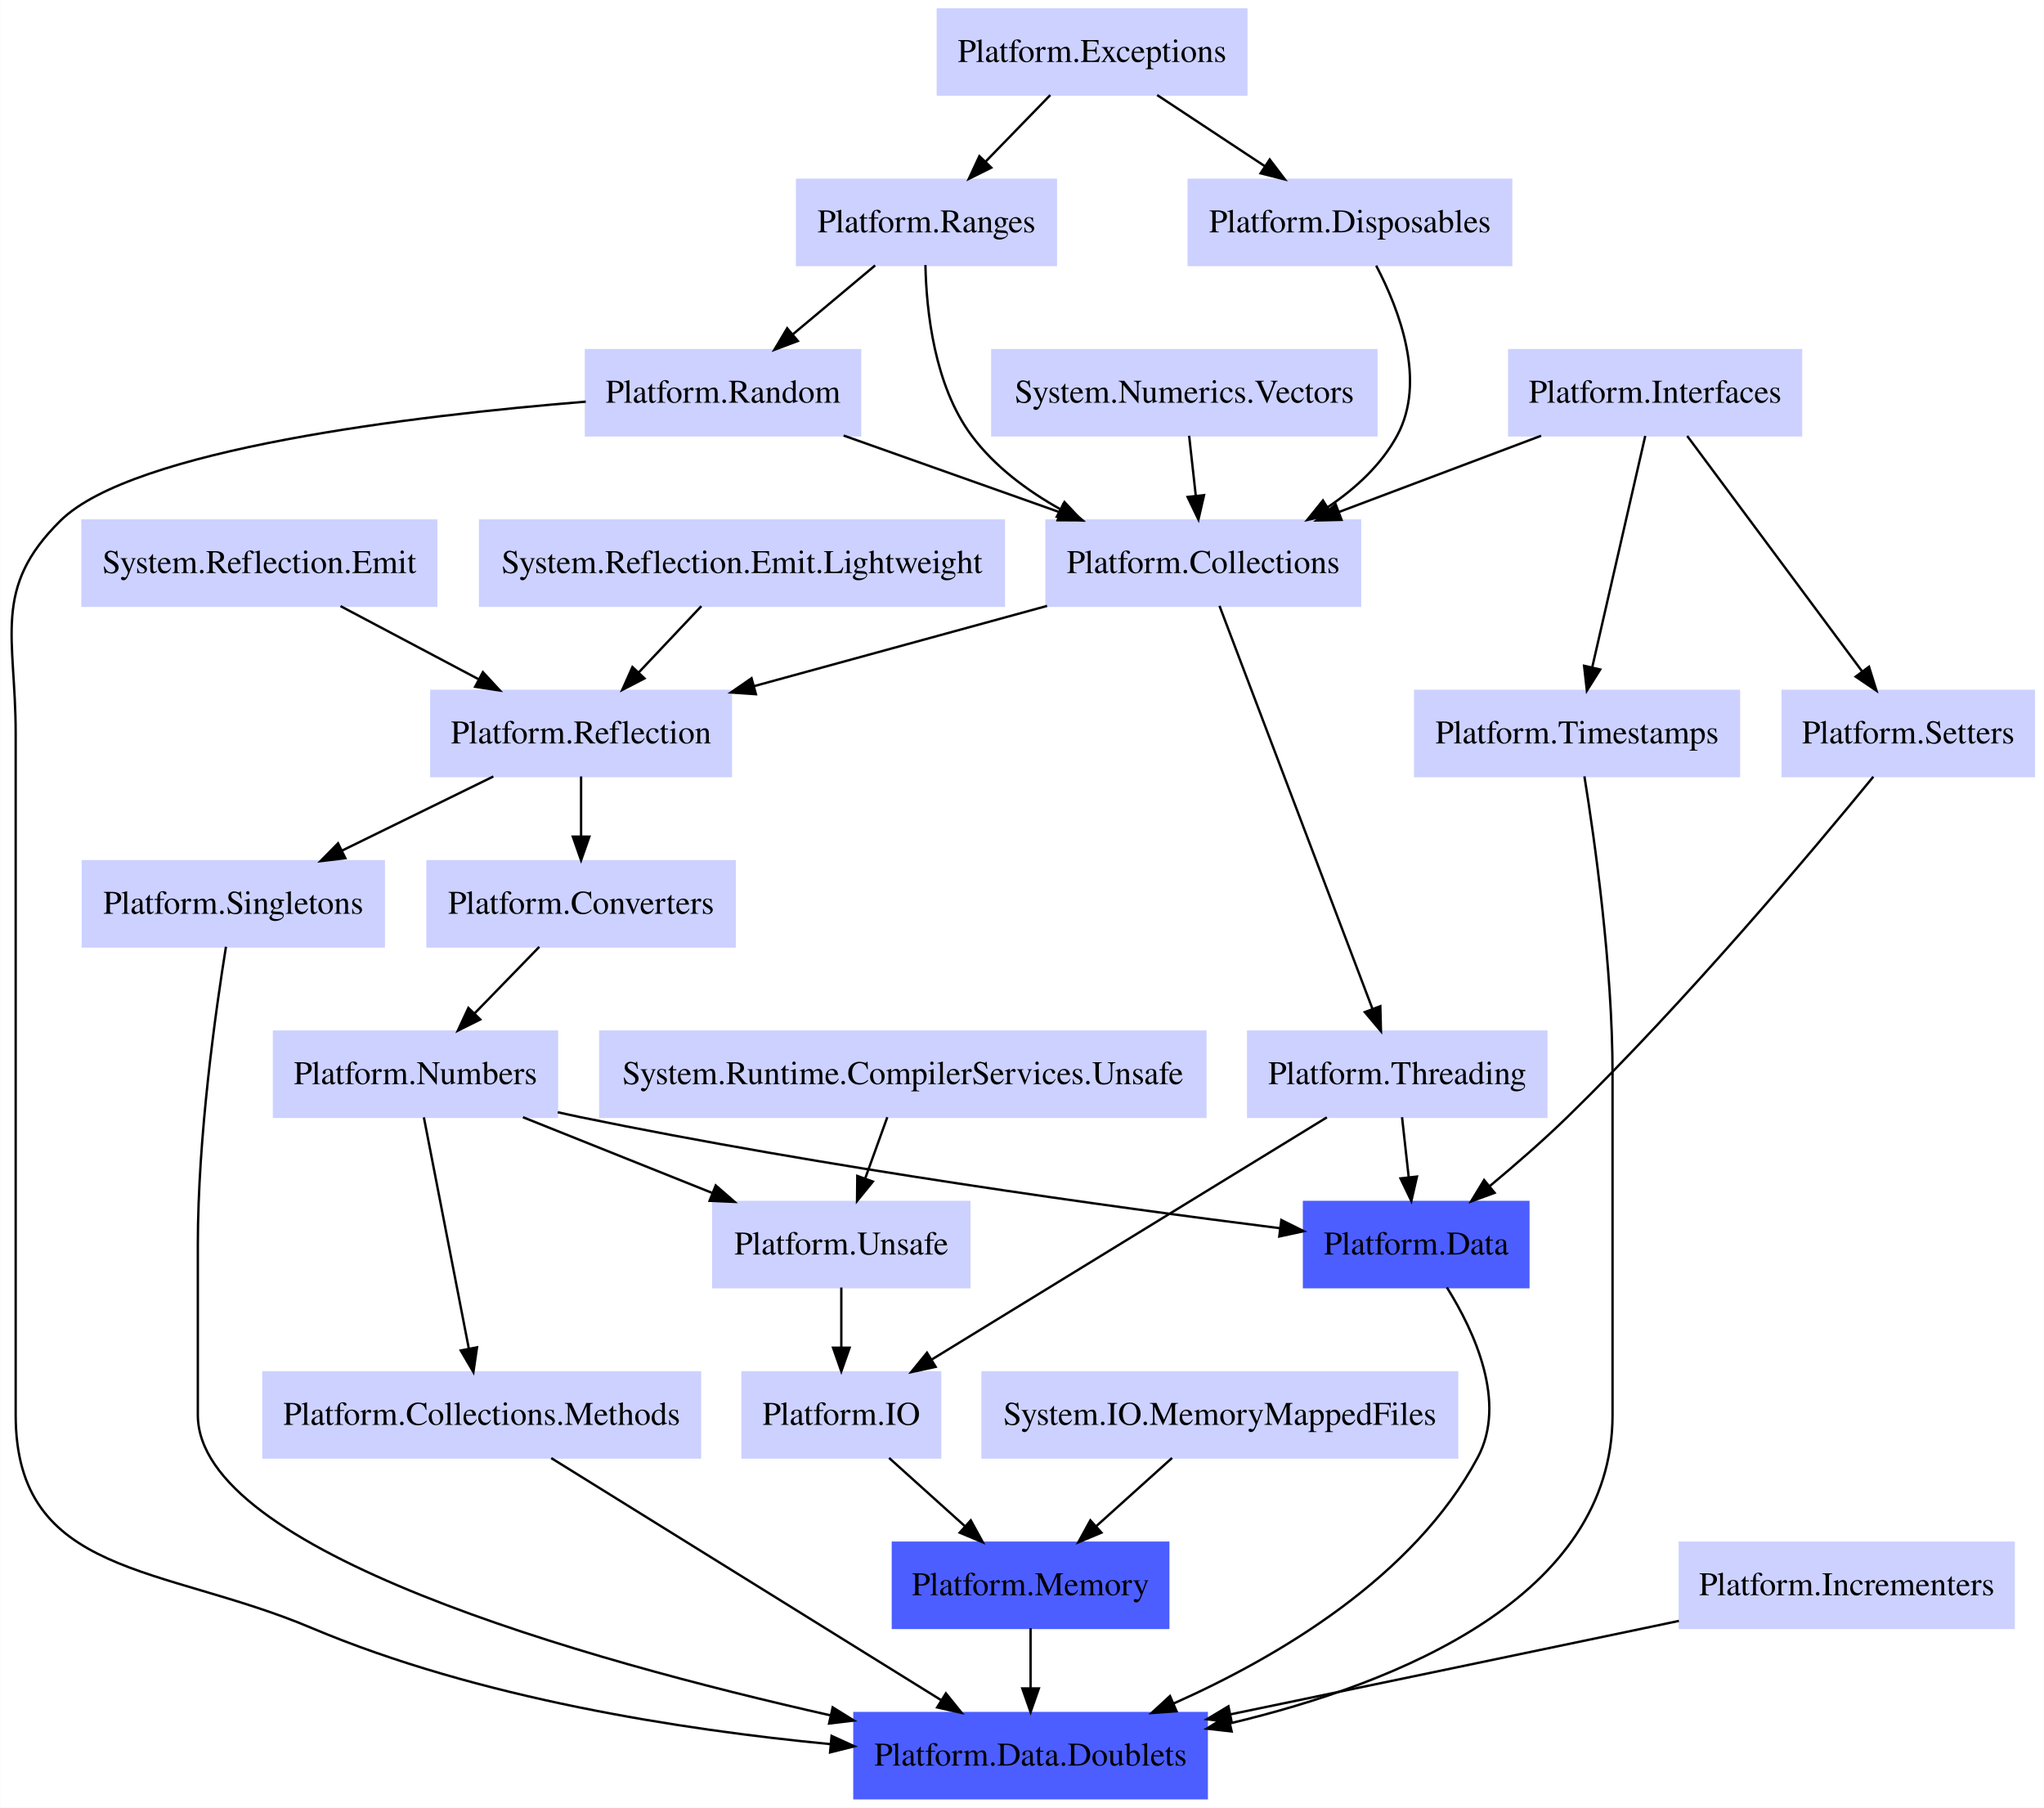
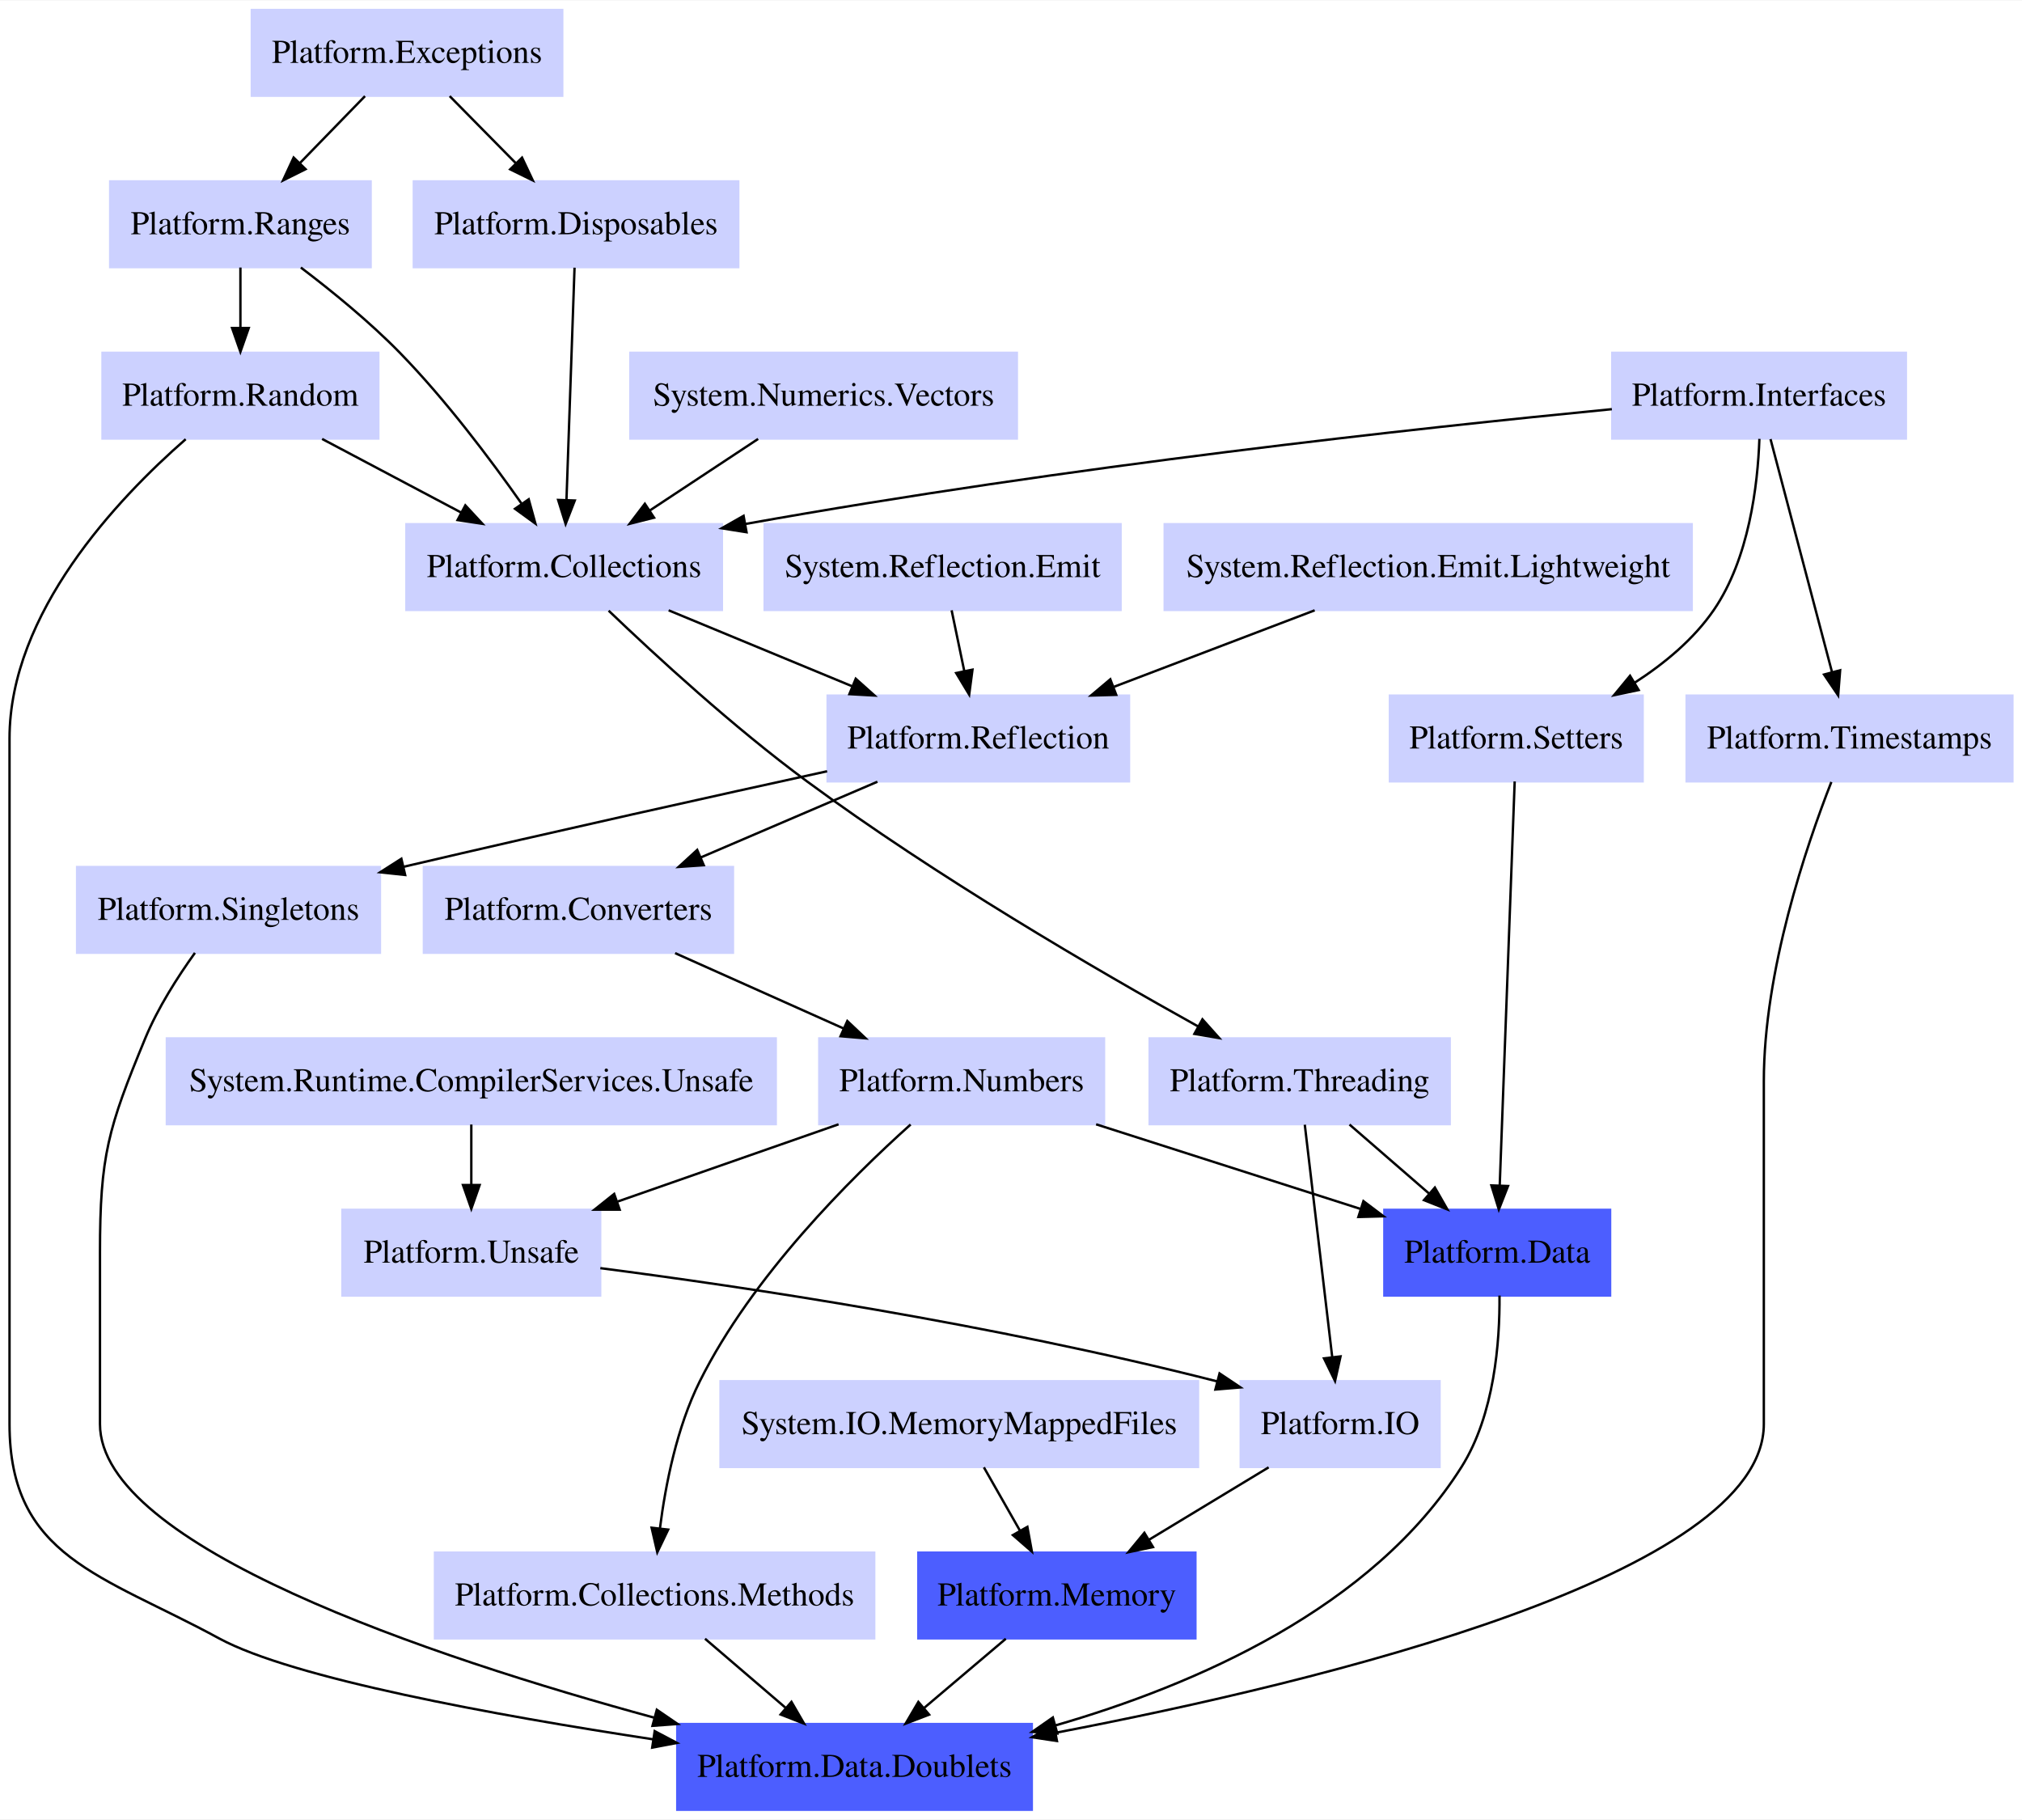
- <svg xmlns="http://www.w3.org/2000/svg" xmlns:xlink="http://www.w3.org/1999/xlink" width="1152" height="764pt" viewBox="0 0 863.83 764">
+ <svg xmlns="http://www.w3.org/2000/svg" xmlns:xlink="http://www.w3.org/1999/xlink" width="849pt" height="764pt" viewBox="0.00 0.00 849.46 764.00">
  <g id="graph0" class="graph" transform="scale(1 1) rotate(0) translate(4 760)">
-     <polygon fill="#fff" stroke="transparent" points="-4 4 -4 -760 859.834 -760 859.834 4 -4 4" />
+     <polygon fill="#ffffff" stroke="transparent" points="-4,4 -4,-760 845.462,-760 845.462,4 -4,4" />
    <g id="node1" class="node">
      <g id="a_node1">
        <a xlink:href="https://github.com/linksplatform/Exceptions" xlink:title="Platform.Exceptions">
-           <polygon fill="#ccd1ff" stroke="#ccd1ff" points="522.738 -756 392.342 -756 392.342 -720 522.738 -720 522.738 -756" />
-           <text x="457.54" y="-733.8" fill="#000" font-family="Times,serif" font-size="14" text-anchor="middle">Platform.Exceptions</text>
+           <polygon fill="#ccd1ff" stroke="#ccd1ff" points="232.198,-756 101.802,-756 101.802,-720 232.198,-720 232.198,-756" />
+           <text text-anchor="middle" x="167" y="-733.8" font-family="Times,serif" font-size="14.00" fill="#000000">Platform.Exceptions</text>
        </a>
      </g>
    </g>
    <g id="node2" class="node">
      <g id="a_node2">
        <a xlink:href="https://github.com/linksplatform/Disposables" xlink:title="Platform.Disposables">
-           <polygon fill="#ccd1ff" stroke="#ccd1ff" points="634.681 -684 498.399 -684 498.399 -648 634.681 -648 634.681 -684" />
-           <text x="566.54" y="-661.8" fill="#000" font-family="Times,serif" font-size="14" text-anchor="middle">Platform.Disposables</text>
+           <polygon fill="#ccd1ff" stroke="#ccd1ff" points="306.141,-684 169.859,-684 169.859,-648 306.141,-648 306.141,-684" />
+           <text text-anchor="middle" x="238" y="-661.8" font-family="Times,serif" font-size="14.00" fill="#000000">Platform.Disposables</text>
        </a>
      </g>
    </g>
    <g id="edge1" class="edge">
-       <path fill="none" stroke="#000" d="M485.045,-719.831C498.858,-710.707 515.766,-699.539 530.593,-689.745" />
-       <polygon fill="#000" stroke="#000" points="532.629 -692.595 539.043 -684.163 528.77 -686.754 532.629 -692.595" />
+       <path fill="none" stroke="#000000" d="M184.916,-719.831C193.344,-711.285 203.541,-700.944 212.736,-691.62" />
+       <polygon fill="#000000" stroke="#000000" points="215.313,-693.991 219.843,-684.413 210.329,-689.076 215.313,-693.991" />
    </g>
    <g id="node6" class="node">
      <g id="a_node6">
        <a xlink:href="https://github.com/linksplatform/Ranges" xlink:title="Platform.Ranges">
-           <polygon fill="#ccd1ff" stroke="#ccd1ff" points="442.241 -684 332.839 -684 332.839 -648 442.241 -648 442.241 -684" />
-           <text x="387.54" y="-661.8" fill="#000" font-family="Times,serif" font-size="14" text-anchor="middle">Platform.Ranges</text>
+           <polygon fill="#ccd1ff" stroke="#ccd1ff" points="151.701,-684 42.299,-684 42.299,-648 151.701,-648 151.701,-684" />
+           <text text-anchor="middle" x="97" y="-661.8" font-family="Times,serif" font-size="14.00" fill="#000000">Platform.Ranges</text>
        </a>
      </g>
    </g>
    <g id="edge10" class="edge">
-       <path fill="none" stroke="#000" d="M439.876,-719.831C431.567,-711.285 421.514,-700.944 412.448,-691.62" />
-       <polygon fill="#000" stroke="#000" points="414.922 -689.144 405.442 -684.413 409.903 -694.023 414.922 -689.144" />
+       <path fill="none" stroke="#000000" d="M149.336,-719.831C141.027,-711.285 130.974,-700.944 121.908,-691.62" />
+       <polygon fill="#000000" stroke="#000000" points="124.382,-689.144 114.902,-684.413 119.363,-694.023 124.382,-689.144" />
    </g>
    <g id="node4" class="node">
      <g id="a_node4">
        <a xlink:href="https://github.com/linksplatform/Collections" xlink:title="Platform.Collections">
-           <polygon fill="#ccd1ff" stroke="#ccd1ff" points="570.803 -540 438.277 -540 438.277 -504 570.803 -504 570.803 -540" />
-           <text x="504.54" y="-517.8" fill="#000" font-family="Times,serif" font-size="14" text-anchor="middle">Platform.Collections</text>
+           <polygon fill="#ccd1ff" stroke="#ccd1ff" points="299.263,-540 166.737,-540 166.737,-504 299.263,-504 299.263,-540" />
+           <text text-anchor="middle" x="233" y="-517.8" font-family="Times,serif" font-size="14.00" fill="#000000">Platform.Collections</text>
        </a>
      </g>
    </g>
    <g id="edge4" class="edge">
-       <path fill="none" stroke="#000" d="M577.624,-647.741C587.564,-628.804 598.84,-598.827 586.54,-576 579.838,-563.563 568.881,-553.518 557.126,-545.621" />
-       <polygon fill="#000" stroke="#000" points="558.816 -542.551 548.475 -540.247 555.122 -548.497 558.816 -542.551" />
+       <path fill="none" stroke="#000000" d="M237.367,-647.762C236.514,-623.201 234.988,-579.247 233.984,-550.354" />
+       <polygon fill="#000000" stroke="#000000" points="237.473,-549.962 233.628,-540.09 230.477,-550.205 237.473,-549.962" />
    </g>
    <g id="node3" class="node">
      <g id="a_node3">
        <a xlink:href="https://www.nuget.org/packages/System.Numerics.Vectors" xlink:title="System.Numerics.Vectors">
-           <polygon fill="#ccd1ff" stroke="#ccd1ff" points="577.717 -612 415.363 -612 415.363 -576 577.717 -576 577.717 -612" />
-           <text x="496.54" y="-589.8" fill="#000" font-family="Times,serif" font-size="14" text-anchor="middle">System.Numerics.Vectors</text>
+           <polygon fill="#ccd1ff" stroke="#ccd1ff" points="423.177,-612 260.823,-612 260.823,-576 423.177,-576 423.177,-612" />
+           <text text-anchor="middle" x="342" y="-589.8" font-family="Times,serif" font-size="14.00" fill="#000000">System.Numerics.Vectors</text>
        </a>
      </g>
    </g>
    <g id="edge2" class="edge">
-       <path fill="none" stroke="#000" d="M498.559,-575.831C499.414,-568.131 500.432,-558.974 501.383,-550.417" />
-       <polygon fill="#000" stroke="#000" points="504.868 -550.739 502.494 -540.413 497.911 -549.966 504.868 -550.739" />
+       <path fill="none" stroke="#000000" d="M314.495,-575.831C300.682,-566.707 283.774,-555.539 268.947,-545.745" />
+       <polygon fill="#000000" stroke="#000000" points="270.77,-542.754 260.497,-540.163 266.911,-548.595 270.77,-542.754" />
    </g>
    <g id="node11" class="node">
      <g id="a_node11">
        <a xlink:href="https://github.com/linksplatform/Reflection" xlink:title="Platform.Reflection">
-           <polygon fill="#ccd1ff" stroke="#ccd1ff" points="304.843 -468 178.237 -468 178.237 -432 304.843 -432 304.843 -468" />
-           <text x="241.54" y="-445.8" fill="#000" font-family="Times,serif" font-size="14" text-anchor="middle">Platform.Reflection</text>
+           <polygon fill="#ccd1ff" stroke="#ccd1ff" points="470.303,-468 343.697,-468 343.697,-432 470.303,-432 470.303,-468" />
+           <text text-anchor="middle" x="407" y="-445.8" font-family="Times,serif" font-size="14.00" fill="#000000">Platform.Reflection</text>
        </a>
      </g>
    </g>
    <g id="edge13" class="edge">
-       <path fill="none" stroke="#000" d="M438.514,-503.924C400.78,-493.594 353.391,-480.621 314.551,-469.988" />
-       <polygon fill="#000" stroke="#000" points="315.441 -466.603 304.872 -467.338 313.593 -473.354 315.441 -466.603" />
+       <path fill="none" stroke="#000000" d="M276.908,-503.831C300.282,-494.159 329.21,-482.189 353.847,-471.994" />
+       <polygon fill="#000000" stroke="#000000" points="355.506,-475.096 363.408,-468.038 352.83,-468.627 355.506,-475.096" />
    </g>
    <g id="node15" class="node">
      <g id="a_node15">
        <a xlink:href="https://github.com/linksplatform/Threading" xlink:title="Platform.Threading">
-           <polygon fill="#ccd1ff" stroke="#ccd1ff" points="649.563 -324 523.517 -324 523.517 -288 649.563 -288 649.563 -324" />
-           <text x="586.54" y="-301.8" fill="#000" font-family="Times,serif" font-size="14" text-anchor="middle">Platform.Threading</text>
+           <polygon fill="#ccd1ff" stroke="#ccd1ff" points="605.023,-324 478.977,-324 478.977,-288 605.023,-288 605.023,-324" />
+           <text text-anchor="middle" x="542" y="-301.8" font-family="Times,serif" font-size="14.00" fill="#000000">Platform.Threading</text>
        </a>
      </g>
    </g>
    <g id="edge16" class="edge">
-       <path fill="none" stroke="#000" d="M511.39,-503.955C525.74,-466.156 559.036,-378.451 576.079,-333.556" />
-       <polygon fill="#000" stroke="#000" points="579.375 -334.736 579.652 -324.145 572.83 -332.252 579.375 -334.736" />
+       <path fill="none" stroke="#000000" d="M251.698,-503.686C271.533,-484.704 304.197,-454.69 335,-432 389.235,-392.049 456.601,-352.784 499.458,-328.975" />
+       <polygon fill="#000000" stroke="#000000" points="501.158,-332.034 508.218,-324.134 497.772,-325.908 501.158,-332.034" />
    </g>
    <g id="node5" class="node">
      <g id="a_node5">
        <a xlink:href="https://github.com/linksplatform/Interfaces" xlink:title="Platform.Interfaces">
-           <polygon fill="#ccd1ff" stroke="#ccd1ff" points="757.206 -612 633.874 -612 633.874 -576 757.206 -576 757.206 -612" />
-           <text x="695.54" y="-589.8" fill="#000" font-family="Times,serif" font-size="14" text-anchor="middle">Platform.Interfaces</text>
+           <polygon fill="#ccd1ff" stroke="#ccd1ff" points="796.666,-612 673.334,-612 673.334,-576 796.666,-576 796.666,-612" />
+           <text text-anchor="middle" x="735" y="-589.8" font-family="Times,serif" font-size="14.00" fill="#000000">Platform.Interfaces</text>
        </a>
      </g>
    </g>
    <g id="edge3" class="edge">
-       <path fill="none" stroke="#000" d="M647.343,-575.831C621.343,-566.031 589.086,-553.871 561.812,-543.589" />
-       <polygon fill="#000" stroke="#000" points="562.983 -540.29 552.391 -540.038 560.514 -546.84 562.983 -540.29" />
+       <path fill="none" stroke="#000000" d="M673.155,-588.33C591.845,-580.397 444.423,-564.371 309.29,-540.132" />
+       <polygon fill="#000000" stroke="#000000" points="309.634,-536.638 299.17,-538.297 308.385,-543.525 309.634,-536.638" />
    </g>
    <g id="node18" class="node">
      <g id="a_node18">
        <a xlink:href="https://github.com/linksplatform/Timestamps" xlink:title="Platform.Timestamps">
-           <polygon fill="#ccd1ff" stroke="#ccd1ff" points="730.964 -468 594.116 -468 594.116 -432 730.964 -432 730.964 -468" />
-           <text x="662.54" y="-445.8" fill="#000" font-family="Times,serif" font-size="14" text-anchor="middle">Platform.Timestamps</text>
+           <polygon fill="#ccd1ff" stroke="#ccd1ff" points="841.424,-468 704.576,-468 704.576,-432 841.424,-432 841.424,-468" />
+           <text text-anchor="middle" x="773" y="-445.8" font-family="Times,serif" font-size="14.00" fill="#000000">Platform.Timestamps</text>
        </a>
      </g>
    </g>
    <g id="edge20" class="edge">
-       <path fill="none" stroke="#000" d="M691.361,-575.762C685.707,-551.093 675.57,-506.86 668.951,-477.973" />
-       <polygon fill="#000" stroke="#000" points="672.331 -477.055 666.686 -468.09 665.508 -478.619 672.331 -477.055" />
+       <path fill="none" stroke="#000000" d="M739.813,-575.762C746.323,-551.093 757.995,-506.86 765.618,-477.973" />
+       <polygon fill="#000000" stroke="#000000" points="769.059,-478.652 768.226,-468.09 762.291,-476.866 769.059,-478.652" />
    </g>
    <g id="node19" class="node">
      <g id="a_node19">
        <a xlink:href="https://github.com/linksplatform/Setters" xlink:title="Platform.Setters">
-           <polygon fill="#ccd1ff" stroke="#ccd1ff" points="855.629 -468 749.451 -468 749.451 -432 855.629 -432 855.629 -468" />
-           <text x="802.54" y="-445.8" fill="#000" font-family="Times,serif" font-size="14" text-anchor="middle">Platform.Setters</text>
+           <polygon fill="#ccd1ff" stroke="#ccd1ff" points="686.089,-468 579.911,-468 579.911,-432 686.089,-432 686.089,-468" />
+           <text text-anchor="middle" x="633" y="-445.8" font-family="Times,serif" font-size="14.00" fill="#000000">Platform.Setters</text>
        </a>
      </g>
    </g>
    <g id="edge21" class="edge">
-       <path fill="none" stroke="#000" d="M709.092,-575.762C727.744,-550.66 761.448,-505.302 782.874,-476.467" />
-       <polygon fill="#000" stroke="#000" points="785.943 -478.204 789.098 -468.09 780.325 -474.029 785.943 -478.204" />
+       <path fill="none" stroke="#000000" d="M735.14,-575.853C734.442,-556.461 730.81,-525.6 716,-504 707.548,-491.674 695.265,-481.492 682.727,-473.419" />
+       <polygon fill="#000000" stroke="#000000" points="684.417,-470.351 674.05,-468.167 680.793,-476.339 684.417,-470.351" />
    </g>
    <g id="edge5" class="edge">
-       <path fill="none" stroke="#000" d="M387.09,-647.994C387.496,-628.44 390.855,-597.172 406.54,-576 416.212,-562.944 430.025,-552.656 444.241,-544.719" />
-       <polygon fill="#000" stroke="#000" points="445.873 -547.816 453.111 -540.078 442.628 -541.613 445.873 -547.816" />
+       <path fill="none" stroke="#000000" d="M122.39,-647.824C135.456,-637.919 151.269,-625.043 164,-612 183.232,-592.295 202.044,-567.26 215.155,-548.599" />
+       <polygon fill="#000000" stroke="#000000" points="218.115,-550.472 220.934,-540.259 212.361,-546.485 218.115,-550.472" />
    </g>
    <g id="node7" class="node">
      <g id="a_node7">
        <a xlink:href="https://github.com/linksplatform/Random" xlink:title="Platform.Random">
-           <polygon fill="#ccd1ff" stroke="#ccd1ff" points="359.472 -612 243.608 -612 243.608 -576 359.472 -576 359.472 -612" />
-           <text x="301.54" y="-589.8" fill="#000" font-family="Times,serif" font-size="14" text-anchor="middle">Platform.Random</text>
+           <polygon fill="#ccd1ff" stroke="#ccd1ff" points="154.932,-612 39.068,-612 39.068,-576 154.932,-576 154.932,-612" />
+           <text text-anchor="middle" x="97" y="-589.8" font-family="Times,serif" font-size="14.00" fill="#000000">Platform.Random</text>
        </a>
      </g>
    </g>
    <g id="edge19" class="edge">
-       <path fill="none" stroke="#000" d="M365.839,-647.831C355.348,-639.048 342.594,-628.371 331.221,-618.849" />
-       <polygon fill="#000" stroke="#000" points="333.149 -615.899 323.235 -612.163 328.655 -621.266 333.149 -615.899" />
+       <path fill="none" stroke="#000000" d="M97,-647.831C97,-640.131 97,-630.974 97,-622.417" />
+       <polygon fill="#000000" stroke="#000000" points="100.5,-622.413 97,-612.413 93.5,-622.413 100.5,-622.413" />
    </g>
    <g id="edge6" class="edge">
-       <path fill="none" stroke="#000" d="M352.503,-575.924C380.255,-566.082 414.773,-553.839 443.901,-543.507" />
-       <polygon fill="#000" stroke="#000" points="445.301 -546.725 453.556 -540.083 442.961 -540.127 445.301 -546.725" />
+       <path fill="none" stroke="#000000" d="M131.319,-575.831C149.036,-566.452 170.834,-554.911 189.698,-544.924" />
+       <polygon fill="#000000" stroke="#000000" points="191.492,-547.935 198.692,-540.163 188.217,-541.749 191.492,-547.935" />
    </g>
    <g id="node24" class="node">
      <g id="a_node24">
        <a xlink:href="https://github.com/linksplatform/Data.Doublets" xlink:title="Platform.Data.Doublets">
-           <polygon fill="#4c5eff" stroke="#4c5eff" points="506.004 -36 357.076 -36 357.076 0 506.004 0 506.004 -36" />
-           <text x="431.54" y="-13.8" fill="#000" font-family="Times,serif" font-size="14" text-anchor="middle">Platform.Data.Doublets</text>
+           <polygon fill="#4c5eff" stroke="#4c5eff" points="429.464,-36 280.536,-36 280.536,0 429.464,0 429.464,-36" />
+           <text text-anchor="middle" x="355" y="-13.8" font-family="Times,serif" font-size="14.00" fill="#000000">Platform.Data.Doublets</text>
        </a>
      </g>
    </g>
    <g id="edge28" class="edge">
-       <path fill="none" stroke="#000" d="M243.529,-590.245C170.914,-584.326 52.306,-570.231 21.54,-540 -7.62,-511.347 2.54,-490.882 2.54,-450 2.54,-450 2.54,-450 2.54,-162 2.54,-93.543 64.484,-98.653 127.54,-72 197.93,-42.247 284.199,-28.886 346.832,-22.886" />
-       <polygon fill="#000" stroke="#000" points="347.426 -26.347 357.066 -21.951 346.789 -19.376 347.426 -26.347" />
+       <path fill="none" stroke="#000000" d="M74.012,-575.717C45.328,-550.672 0,-502.75 0,-450 0,-450 0,-450 0,-162 0,-106.056 38.854,-98.727 88,-72 118.972,-55.157 204.433,-39.616 270.408,-29.574" />
+       <polygon fill="#000000" stroke="#000000" points="271.036,-33.019 280.405,-28.071 269.995,-26.097 271.036,-33.019" />
    </g>
    <g id="node8" class="node">
      <g id="a_node8">
        <a xlink:href="https://www.nuget.org/packages/System.Runtime.CompilerServices.Unsafe" xlink:title="System.Runtime.CompilerServices.Unsafe">
-           <polygon fill="#ccd1ff" stroke="#ccd1ff" points="505.433 -324 249.647 -324 249.647 -288 505.433 -288 505.433 -324" />
-           <text x="377.54" y="-301.8" fill="#000" font-family="Times,serif" font-size="14" text-anchor="middle">System.Runtime.CompilerServices.Unsafe</text>
+           <polygon fill="#ccd1ff" stroke="#ccd1ff" points="321.893,-324 66.107,-324 66.107,-288 321.893,-288 321.893,-324" />
+           <text text-anchor="middle" x="194" y="-301.8" font-family="Times,serif" font-size="14.00" fill="#000000">System.Runtime.CompilerServices.Unsafe</text>
        </a>
      </g>
    </g>
    <g id="node9" class="node">
      <g id="a_node9">
        <a xlink:href="https://github.com/linksplatform/Unsafe" xlink:title="Platform.Unsafe">
-           <polygon fill="#ccd1ff" stroke="#ccd1ff" points="405.671 -252 297.409 -252 297.409 -216 405.671 -216 405.671 -252" />
-           <text x="351.54" y="-229.8" fill="#000" font-family="Times,serif" font-size="14" text-anchor="middle">Platform.Unsafe</text>
+           <polygon fill="#ccd1ff" stroke="#ccd1ff" points="248.131,-252 139.869,-252 139.869,-216 248.131,-216 248.131,-252" />
+           <text text-anchor="middle" x="194" y="-229.8" font-family="Times,serif" font-size="14.00" fill="#000000">Platform.Unsafe</text>
        </a>
      </g>
    </g>
    <g id="edge7" class="edge">
-       <path fill="none" stroke="#000" d="M370.979,-287.831C368.137,-279.962 364.746,-270.571 361.598,-261.853" />
-       <polygon fill="#000" stroke="#000" points="364.878 -260.63 358.189 -252.413 358.294 -263.008 364.878 -260.63" />
+       <path fill="none" stroke="#000000" d="M194,-287.831C194,-280.131 194,-270.974 194,-262.417" />
+       <polygon fill="#000000" stroke="#000000" points="197.5,-262.413 194,-252.413 190.5,-262.413 197.5,-262.413" />
    </g>
    <g id="node16" class="node">
      <g id="a_node16">
        <a xlink:href="https://github.com/linksplatform/IO" xlink:title="Platform.IO">
-           <polygon fill="#ccd1ff" stroke="#ccd1ff" points="393.298 -180 309.782 -180 309.782 -144 393.298 -144 393.298 -180" />
-           <text x="351.54" y="-157.8" fill="#000" font-family="Times,serif" font-size="14" text-anchor="middle">Platform.IO</text>
+           <polygon fill="#ccd1ff" stroke="#ccd1ff" points="600.758,-180 517.242,-180 517.242,-144 600.758,-144 600.758,-180" />
+           <text text-anchor="middle" x="559" y="-157.8" font-family="Times,serif" font-size="14.00" fill="#000000">Platform.IO</text>
        </a>
      </g>
    </g>
    <g id="edge15" class="edge">
-       <path fill="none" stroke="#000" d="M351.54,-215.831C351.54,-208.131 351.54,-198.974 351.54,-190.417" />
-       <polygon fill="#000" stroke="#000" points="355.04 -190.413 351.54 -180.413 348.04 -190.413 355.04 -190.413" />
+       <path fill="none" stroke="#000000" d="M248.205,-227.511C309.171,-219.584 411.153,-204.437 507.269,-179.957" />
+       <polygon fill="#000000" stroke="#000000" points="508.345,-183.294 517.15,-177.402 506.592,-176.517 508.345,-183.294" />
    </g>
    <g id="node10" class="node">
      <g id="a_node10">
        <a xlink:href="https://github.com/linksplatform/Numbers" xlink:title="Platform.Numbers">
-           <polygon fill="#ccd1ff" stroke="#ccd1ff" points="231.347 -324 111.733 -324 111.733 -288 231.347 -288 231.347 -324" />
-           <text x="171.54" y="-301.8" fill="#000" font-family="Times,serif" font-size="14" text-anchor="middle">Platform.Numbers</text>
+           <polygon fill="#ccd1ff" stroke="#ccd1ff" points="459.807,-324 340.193,-324 340.193,-288 459.807,-288 459.807,-324" />
+           <text text-anchor="middle" x="400" y="-301.8" font-family="Times,serif" font-size="14.00" fill="#000000">Platform.Numbers</text>
        </a>
      </g>
    </g>
    <g id="edge8" class="edge">
-       <path fill="none" stroke="#000" d="M216.962,-287.831C241.25,-278.116 271.332,-266.083 296.892,-255.859" />
-       <polygon fill="#000" stroke="#000" points="298.46 -259.002 306.445 -252.038 295.86 -252.502 298.46 -259.002" />
+       <path fill="none" stroke="#000000" d="M348.283,-287.924C320.122,-278.082 285.094,-265.839 255.535,-255.507" />
+       <polygon fill="#000000" stroke="#000000" points="256.333,-252.079 245.738,-252.083 254.023,-258.687 256.333,-252.079" />
    </g>
    <g id="node17" class="node">
      <g id="a_node17">
        <a xlink:href="https://github.com/linksplatform/Collections.Methods" xlink:title="Platform.Collections.Methods">
-           <polygon fill="#ccd1ff" stroke="#ccd1ff" points="291.798 -180 107.282 -180 107.282 -144 291.798 -144 291.798 -180" />
-           <text x="199.54" y="-157.8" fill="#000" font-family="Times,serif" font-size="14" text-anchor="middle">Platform.Collections.Methods</text>
+           <polygon fill="#ccd1ff" stroke="#ccd1ff" points="363.258,-108 178.742,-108 178.742,-72 363.258,-72 363.258,-108" />
+           <text text-anchor="middle" x="271" y="-85.8" font-family="Times,serif" font-size="14.00" fill="#000000">Platform.Collections.Methods</text>
        </a>
      </g>
    </g>
    <g id="edge18" class="edge">
-       <path fill="none" stroke="#000" d="M175.086,-287.762C179.883,-263.093 188.484,-218.86 194.101,-189.973" />
-       <polygon fill="#000" stroke="#000" points="197.549 -190.574 196.023 -180.09 190.678 -189.238 197.549 -190.574" />
+       <path fill="none" stroke="#000000" d="M378.562,-287.849C353.318,-265.24 312.043,-224.17 290,-180 280.343,-160.65 275.587,-136.587 273.248,-118.212" />
+       <polygon fill="#000000" stroke="#000000" points="276.711,-117.683 272.131,-108.129 269.753,-118.454 276.711,-117.683" />
    </g>
    <g id="node23" class="node">
      <g id="a_node23">
        <a xlink:href="https://github.com/linksplatform/Data" xlink:title="Platform.Data">
-           <polygon fill="#4c5eff" stroke="#4c5eff" points="641.957 -252 547.123 -252 547.123 -216 641.957 -216 641.957 -252" />
-           <text x="594.54" y="-229.8" fill="#000" font-family="Times,serif" font-size="14" text-anchor="middle">Platform.Data</text>
+           <polygon fill="#4c5eff" stroke="#4c5eff" points="672.417,-252 577.583,-252 577.583,-216 672.417,-216 672.417,-252" />
+           <text text-anchor="middle" x="625" y="-229.8" font-family="Times,serif" font-size="14.00" fill="#000000">Platform.Data</text>
        </a>
      </g>
    </g>
    <g id="edge26" class="edge">
-       <path fill="none" stroke="#000" d="M231.664,-289.923C234.659,-289.245 237.63,-288.6 240.54,-288 344.278,-266.617 466.727,-249.778 537.036,-240.906" />
-       <polygon fill="#000" stroke="#000" points="537.535 -244.371 547.023 -239.655 536.665 -237.425 537.535 -244.371" />
+       <path fill="none" stroke="#000000" d="M456.487,-287.924C490.372,-277.081 533.359,-263.325 567.435,-252.421" />
+       <polygon fill="#000000" stroke="#000000" points="568.79,-255.662 577.248,-249.281 566.657,-248.995 568.79,-255.662" />
    </g>
    <g id="node12" class="node">
      <g id="a_node12">
        <a xlink:href="https://github.com/linksplatform/Converters" xlink:title="Platform.Converters">
-           <polygon fill="#ccd1ff" stroke="#ccd1ff" points="306.452 -396 176.628 -396 176.628 -360 306.452 -360 306.452 -396" />
-           <text x="241.54" y="-373.8" fill="#000" font-family="Times,serif" font-size="14" text-anchor="middle">Platform.Converters</text>
+           <polygon fill="#ccd1ff" stroke="#ccd1ff" points="303.912,-396 174.088,-396 174.088,-360 303.912,-360 303.912,-396" />
+           <text text-anchor="middle" x="239" y="-373.8" font-family="Times,serif" font-size="14.00" fill="#000000">Platform.Converters</text>
        </a>
      </g>
    </g>
    <g id="edge9" class="edge">
-       <path fill="none" stroke="#000" d="M241.54,-431.831C241.54,-424.131 241.54,-414.974 241.54,-406.417" />
-       <polygon fill="#000" stroke="#000" points="245.04 -406.413 241.54 -396.413 238.04 -406.413 245.04 -406.413" />
+       <path fill="none" stroke="#000000" d="M364.606,-431.831C342.038,-422.159 314.108,-410.189 290.32,-399.994" />
+       <polygon fill="#000000" stroke="#000000" points="291.659,-396.76 281.089,-396.038 288.901,-403.194 291.659,-396.76" />
    </g>
    <g id="node20" class="node">
      <g id="a_node20">
        <a xlink:href="https://github.com/linksplatform/Singletons" xlink:title="Platform.Singletons">
-           <polygon fill="#ccd1ff" stroke="#ccd1ff" points="158.144 -396 30.936 -396 30.936 -360 158.144 -360 158.144 -396" />
-           <text x="94.54" y="-373.8" fill="#000" font-family="Times,serif" font-size="14" text-anchor="middle">Platform.Singletons</text>
+           <polygon fill="#ccd1ff" stroke="#ccd1ff" points="155.604,-396 28.396,-396 28.396,-360 155.604,-360 155.604,-396" />
+           <text text-anchor="middle" x="92" y="-373.8" font-family="Times,serif" font-size="14.00" fill="#000000">Platform.Singletons</text>
        </a>
      </g>
    </g>
    <g id="edge22" class="edge">
-       <path fill="none" stroke="#000" d="M204.446,-431.831C185.048,-422.33 161.123,-410.612 140.554,-400.537" />
-       <polygon fill="#000" stroke="#000" points="141.888 -397.293 131.368 -396.038 138.809 -403.58 141.888 -397.293" />
+       <path fill="none" stroke="#000000" d="M343.476,-436.229C296.904,-426.04 231.891,-411.624 165.487,-396.09" />
+       <polygon fill="#000000" stroke="#000000" points="166.216,-392.666 155.681,-393.791 164.618,-399.481 166.216,-392.666" />
    </g>
    <g id="edge17" class="edge">
-       <path fill="none" stroke="#000" d="M223.876,-359.831C215.567,-351.285 205.514,-340.944 196.448,-331.62" />
-       <polygon fill="#000" stroke="#000" points="198.922 -329.144 189.442 -324.413 193.903 -334.023 198.922 -329.144" />
+       <path fill="none" stroke="#000000" d="M279.627,-359.831C301.16,-350.202 327.785,-338.295 350.515,-328.13" />
+       <polygon fill="#000000" stroke="#000000" points="351.965,-331.315 359.665,-324.038 349.107,-324.925 351.965,-331.315" />
    </g>
    <g id="node13" class="node">
      <g id="a_node13">
        <a xlink:href="https://www.nuget.org/packages/System.Reflection.Emit" xlink:title="System.Reflection.Emit">
-           <polygon fill="#ccd1ff" stroke="#ccd1ff" points="180.3 -540 30.78 -540 30.78 -504 180.3 -504 180.3 -540" />
-           <text x="105.54" y="-517.8" fill="#000" font-family="Times,serif" font-size="14" text-anchor="middle">System.Reflection.Emit</text>
+           <polygon fill="#ccd1ff" stroke="#ccd1ff" points="466.76,-540 317.24,-540 317.24,-504 466.76,-504 466.76,-540" />
+           <text text-anchor="middle" x="392" y="-517.8" font-family="Times,serif" font-size="14.00" fill="#000000">System.Reflection.Emit</text>
        </a>
      </g>
    </g>
    <g id="edge11" class="edge">
-       <path fill="none" stroke="#000" d="M139.859,-503.831C157.576,-494.452 179.375,-482.911 198.238,-472.924" />
-       <polygon fill="#000" stroke="#000" points="200.032 -475.935 207.232 -468.163 196.757 -469.748 200.032 -475.935" />
+       <path fill="none" stroke="#000000" d="M395.785,-503.831C397.389,-496.131 399.297,-486.974 401.08,-478.417" />
+       <polygon fill="#000000" stroke="#000000" points="404.551,-478.917 403.164,-468.413 397.698,-477.489 404.551,-478.917" />
    </g>
    <g id="node14" class="node">
      <g id="a_node14">
        <a xlink:href="https://www.nuget.org/packages/System.Reflection.Emit.Lightweight" xlink:title="System.Reflection.Emit.Lightweight">
-           <polygon fill="#ccd1ff" stroke="#ccd1ff" points="420.237 -540 198.843 -540 198.843 -504 420.237 -504 420.237 -540" />
-           <text x="309.54" y="-517.8" fill="#000" font-family="Times,serif" font-size="14" text-anchor="middle">System.Reflection.Emit.Lightweight</text>
+           <polygon fill="#ccd1ff" stroke="#ccd1ff" points="706.697,-540 485.303,-540 485.303,-504 706.697,-504 706.697,-540" />
+           <text text-anchor="middle" x="596" y="-517.8" font-family="Times,serif" font-size="14.00" fill="#000000">System.Reflection.Emit.Lightweight</text>
        </a>
      </g>
    </g>
    <g id="edge12" class="edge">
-       <path fill="none" stroke="#000" d="M292.381,-503.831C284.389,-495.369 274.736,-485.149 265.998,-475.897" />
-       <polygon fill="#000" stroke="#000" points="268.341 -473.28 258.93 -468.413 263.252 -478.087 268.341 -473.28" />
+       <path fill="none" stroke="#000000" d="M548.307,-503.831C522.693,-494.073 490.94,-481.977 464.026,-471.724" />
+       <polygon fill="#000000" stroke="#000000" points="464.941,-468.327 454.35,-468.038 462.449,-474.869 464.941,-468.327" />
    </g>
    <g id="edge14" class="edge">
-       <path fill="none" stroke="#000" d="M556.777,-287.762C514.311,-261.74 436.321,-213.951 389.672,-185.366" />
-       <polygon fill="#000" stroke="#000" points="391.416 -182.33 381.061 -180.09 387.759 -188.299 391.416 -182.33" />
+       <path fill="none" stroke="#000000" d="M544.153,-287.762C547.053,-263.201 552.242,-219.247 555.653,-190.354" />
+       <polygon fill="#000000" stroke="#000000" points="559.168,-190.431 556.864,-180.09 552.216,-189.61 559.168,-190.431" />
    </g>
    <g id="edge25" class="edge">
-       <path fill="none" stroke="#000" d="M588.559,-287.831C589.414,-280.131 590.432,-270.974 591.383,-262.417" />
-       <polygon fill="#000" stroke="#000" points="594.868 -262.739 592.494 -252.413 587.911 -261.966 594.868 -262.739" />
+       <path fill="none" stroke="#000000" d="M562.944,-287.831C573.069,-279.048 585.378,-268.371 596.355,-258.849" />
+       <polygon fill="#000000" stroke="#000000" points="598.802,-261.36 604.062,-252.163 594.215,-256.072 598.802,-261.36" />
    </g>
    <g id="node22" class="node">
      <g id="a_node22">
        <a xlink:href="https://github.com/linksplatform/Memory" xlink:title="Platform.Memory">
-           <polygon fill="#4c5eff" stroke="#4c5eff" points="489.741 -108 373.339 -108 373.339 -72 489.741 -72 489.741 -108" />
-           <text x="431.54" y="-85.8" fill="#000" font-family="Times,serif" font-size="14" text-anchor="middle">Platform.Memory</text>
+           <polygon fill="#4c5eff" stroke="#4c5eff" points="498.201,-108 381.799,-108 381.799,-72 498.201,-72 498.201,-108" />
+           <text text-anchor="middle" x="440" y="-85.8" font-family="Times,serif" font-size="14.00" fill="#000000">Platform.Memory</text>
        </a>
      </g>
    </g>
    <g id="edge24" class="edge">
-       <path fill="none" stroke="#000" d="M371.727,-143.831C381.391,-135.134 393.12,-124.578 403.622,-115.126" />
-       <polygon fill="#000" stroke="#000" points="406.267 -117.454 411.359 -108.163 401.585 -112.251 406.267 -117.454" />
+       <path fill="none" stroke="#000000" d="M528.971,-143.831C513.75,-134.622 495.087,-123.33 478.792,-113.471" />
+       <polygon fill="#000000" stroke="#000000" points="480.387,-110.345 470.019,-108.163 476.763,-116.334 480.387,-110.345" />
    </g>
    <g id="edge30" class="edge">
-       <path fill="none" stroke="#000" d="M228.923,-143.762C270.847,-117.74 347.841,-69.951 393.895,-41.366" />
-       <polygon fill="#000" stroke="#000" points="395.745 -44.337 402.396 -36.09 392.053 -38.389 395.745 -44.337" />
+       <path fill="none" stroke="#000000" d="M292.197,-71.831C302.443,-63.048 314.9,-52.371 326.01,-42.849" />
+       <polygon fill="#000000" stroke="#000000" points="328.495,-45.328 333.81,-36.163 323.94,-40.013 328.495,-45.328" />
    </g>
    <g id="edge29" class="edge">
-       <path fill="none" stroke="#000" d="M665.648,-431.878C670.042,-404.642 677.54,-351.495 677.54,-306 677.54,-306 677.54,-306 677.54,-162 677.54,-85.195 587.125,-48.591 515.924,-31.672" />
-       <polygon fill="#000" stroke="#000" points="516.543 -28.224 506.016 -29.414 514.988 -35.049 516.543 -28.224" />
+       <path fill="none" stroke="#000000" d="M765.365,-431.726C754.798,-404.733 737,-352.385 737,-306 737,-306 737,-306 737,-162 737,-98.877 552.061,-53.88 439.543,-32.346" />
+       <polygon fill="#000000" stroke="#000000" points="440.036,-28.877 429.56,-30.46 438.737,-35.755 440.036,-28.877" />
    </g>
    <g id="edge27" class="edge">
-       <path fill="none" stroke="#000" d="M787.779,-431.741C762.542,-400.915 708.935,-337.112 658.54,-288 648.252,-277.974 636.371,-267.643 625.66,-258.735" />
-       <polygon fill="#000" stroke="#000" points="627.691 -255.874 617.742 -252.23 623.247 -261.283 627.691 -255.874" />
+       <path fill="none" stroke="#000000" d="M632.332,-431.955C630.941,-394.394 627.724,-307.554 626.052,-262.41" />
+       <polygon fill="#000000" stroke="#000000" points="629.54,-262.009 625.672,-252.145 622.545,-262.268 629.54,-262.009" />
    </g>
    <g id="edge31" class="edge">
-       <path fill="none" stroke="#000" d="M91.432,-359.878C87.038,-332.642 79.54,-279.495 79.54,-234 79.54,-234 79.54,-234 79.54,-162 79.54,-104.433 242.857,-58.478 347.003,-35.026" />
-       <polygon fill="#000" stroke="#000" points="347.888 -38.414 356.89 -32.827 346.368 -31.581 347.888 -38.414" />
+       <path fill="none" stroke="#000000" d="M77.897,-359.948C70.664,-349.874 62.287,-336.805 57,-324 41.398,-286.213 38,-274.882 38,-234 38,-234 38,-234 38,-162 38,-110.771 176.972,-64.252 270.885,-38.664" />
+       <polygon fill="#000000" stroke="#000000" points="271.932,-42.007 280.678,-36.027 270.111,-35.248 271.932,-42.007" />
    </g>
    <g id="node21" class="node">
      <g id="a_node21">
        <a xlink:href="https://www.nuget.org/packages/System.IO.MemoryMappedFiles" xlink:title="System.IO.MemoryMappedFiles">
-           <polygon fill="#ccd1ff" stroke="#ccd1ff" points="611.838 -180 411.242 -180 411.242 -144 611.838 -144 611.838 -180" />
-           <text x="511.54" y="-157.8" fill="#000" font-family="Times,serif" font-size="14" text-anchor="middle">System.IO.MemoryMappedFiles</text>
+           <polygon fill="#ccd1ff" stroke="#ccd1ff" points="499.298,-180 298.702,-180 298.702,-144 499.298,-144 499.298,-180" />
+           <text text-anchor="middle" x="399" y="-157.8" font-family="Times,serif" font-size="14.00" fill="#000000">System.IO.MemoryMappedFiles</text>
        </a>
      </g>
    </g>
    <g id="edge23" class="edge">
-       <path fill="none" stroke="#000" d="M491.353,-143.831C481.689,-135.134 469.96,-124.578 459.458,-115.126" />
-       <polygon fill="#000" stroke="#000" points="461.495 -112.251 451.721 -108.163 456.813 -117.454 461.495 -112.251" />
+       <path fill="none" stroke="#000000" d="M409.346,-143.831C413.924,-135.792 419.405,-126.167 424.459,-117.292" />
+       <polygon fill="#000000" stroke="#000000" points="427.608,-118.835 429.515,-108.413 421.525,-115.371 427.608,-118.835" />
    </g>
    <g id="edge32" class="edge">
-       <path fill="none" stroke="#000" d="M431.54,-71.831C431.54,-64.131 431.54,-54.974 431.54,-46.417" />
-       <polygon fill="#000" stroke="#000" points="435.04 -46.413 431.54 -36.413 428.04 -46.413 435.04 -46.413" />
+       <path fill="none" stroke="#000000" d="M418.551,-71.831C408.182,-63.048 395.577,-52.371 384.335,-42.849" />
+       <polygon fill="#000000" stroke="#000000" points="386.335,-39.956 376.442,-36.163 381.81,-45.297 386.335,-39.956" />
    </g>
    <g id="edge33" class="edge">
-       <path fill="none" stroke="#000" d="M607.511,-215.904C619.258,-197.1 632.972,-167.23 620.54,-144 593.526,-93.524 536.371,-59.776 491.947,-40.017" />
-       <polygon fill="#000" stroke="#000" points="493.244 -36.765 482.676 -36.012 490.468 -43.191 493.244 -36.765" />
-     </g>
-     <g id="node25" class="node">
-       <g id="a_node25">
-         <a xlink:href="https://github.com/linksplatform/Incrementers" xlink:title="Platform.Incrementers">
-           <polygon fill="#ccd1ff" stroke="#ccd1ff" points="847.097 -108 705.983 -108 705.983 -72 847.097 -72 847.097 -108" />
-           <text x="776.54" y="-85.8" fill="#000" font-family="Times,serif" font-size="14" text-anchor="middle">Platform.Incrementers</text>
-         </a>
-       </g>
-     </g>
-     <g id="edge34" class="edge">
-       <path fill="none" stroke="#000" d="M705.583,-74.952C700.831,-73.951 696.116,-72.96 691.54,-72 632.954,-59.713 566.912,-45.998 516.048,-35.465" />
-       <polygon fill="#000" stroke="#000" points="516.587 -32.002 506.085 -33.402 515.168 -38.857 516.587 -32.002" />
+       <path fill="none" stroke="#000000" d="M625.952,-215.996C626.121,-196.727 623.864,-165.97 610,-144 572.555,-84.662 498.12,-52.378 439.292,-35.395" />
+       <polygon fill="#000000" stroke="#000000" points="440.194,-32.013 429.621,-32.699 438.314,-38.756 440.194,-32.013" />
    </g>
  </g>
</svg>
